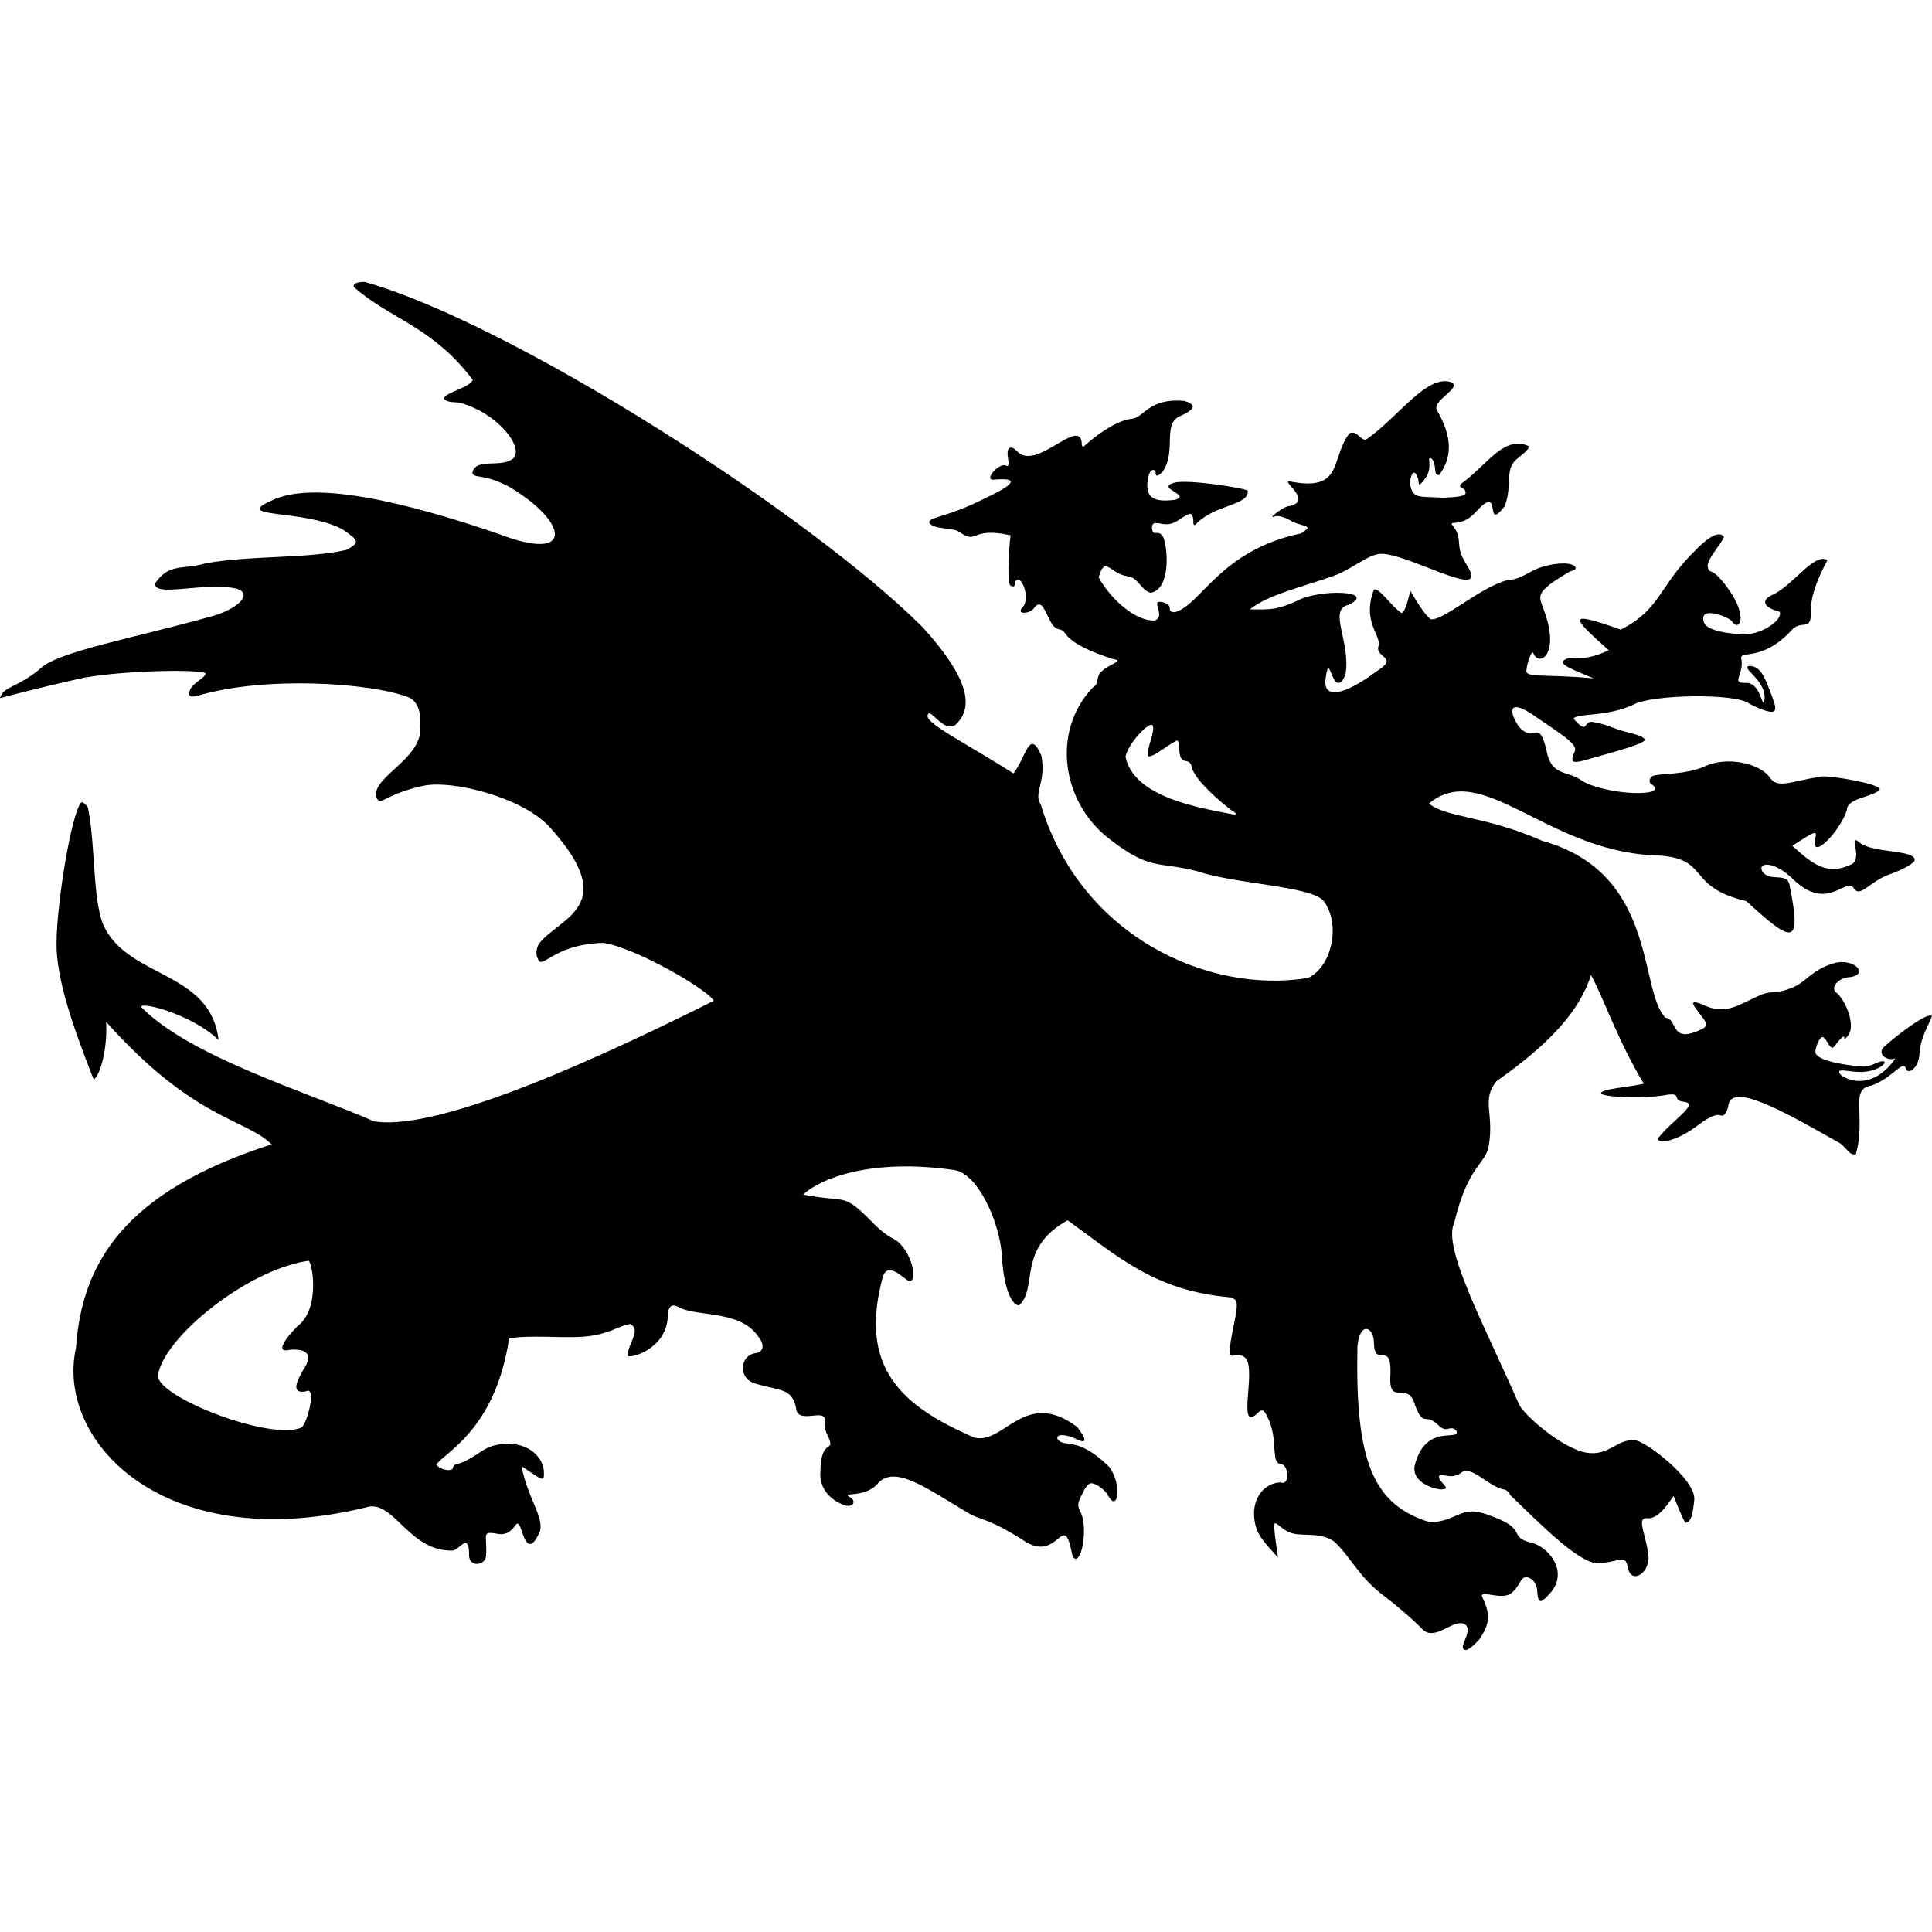
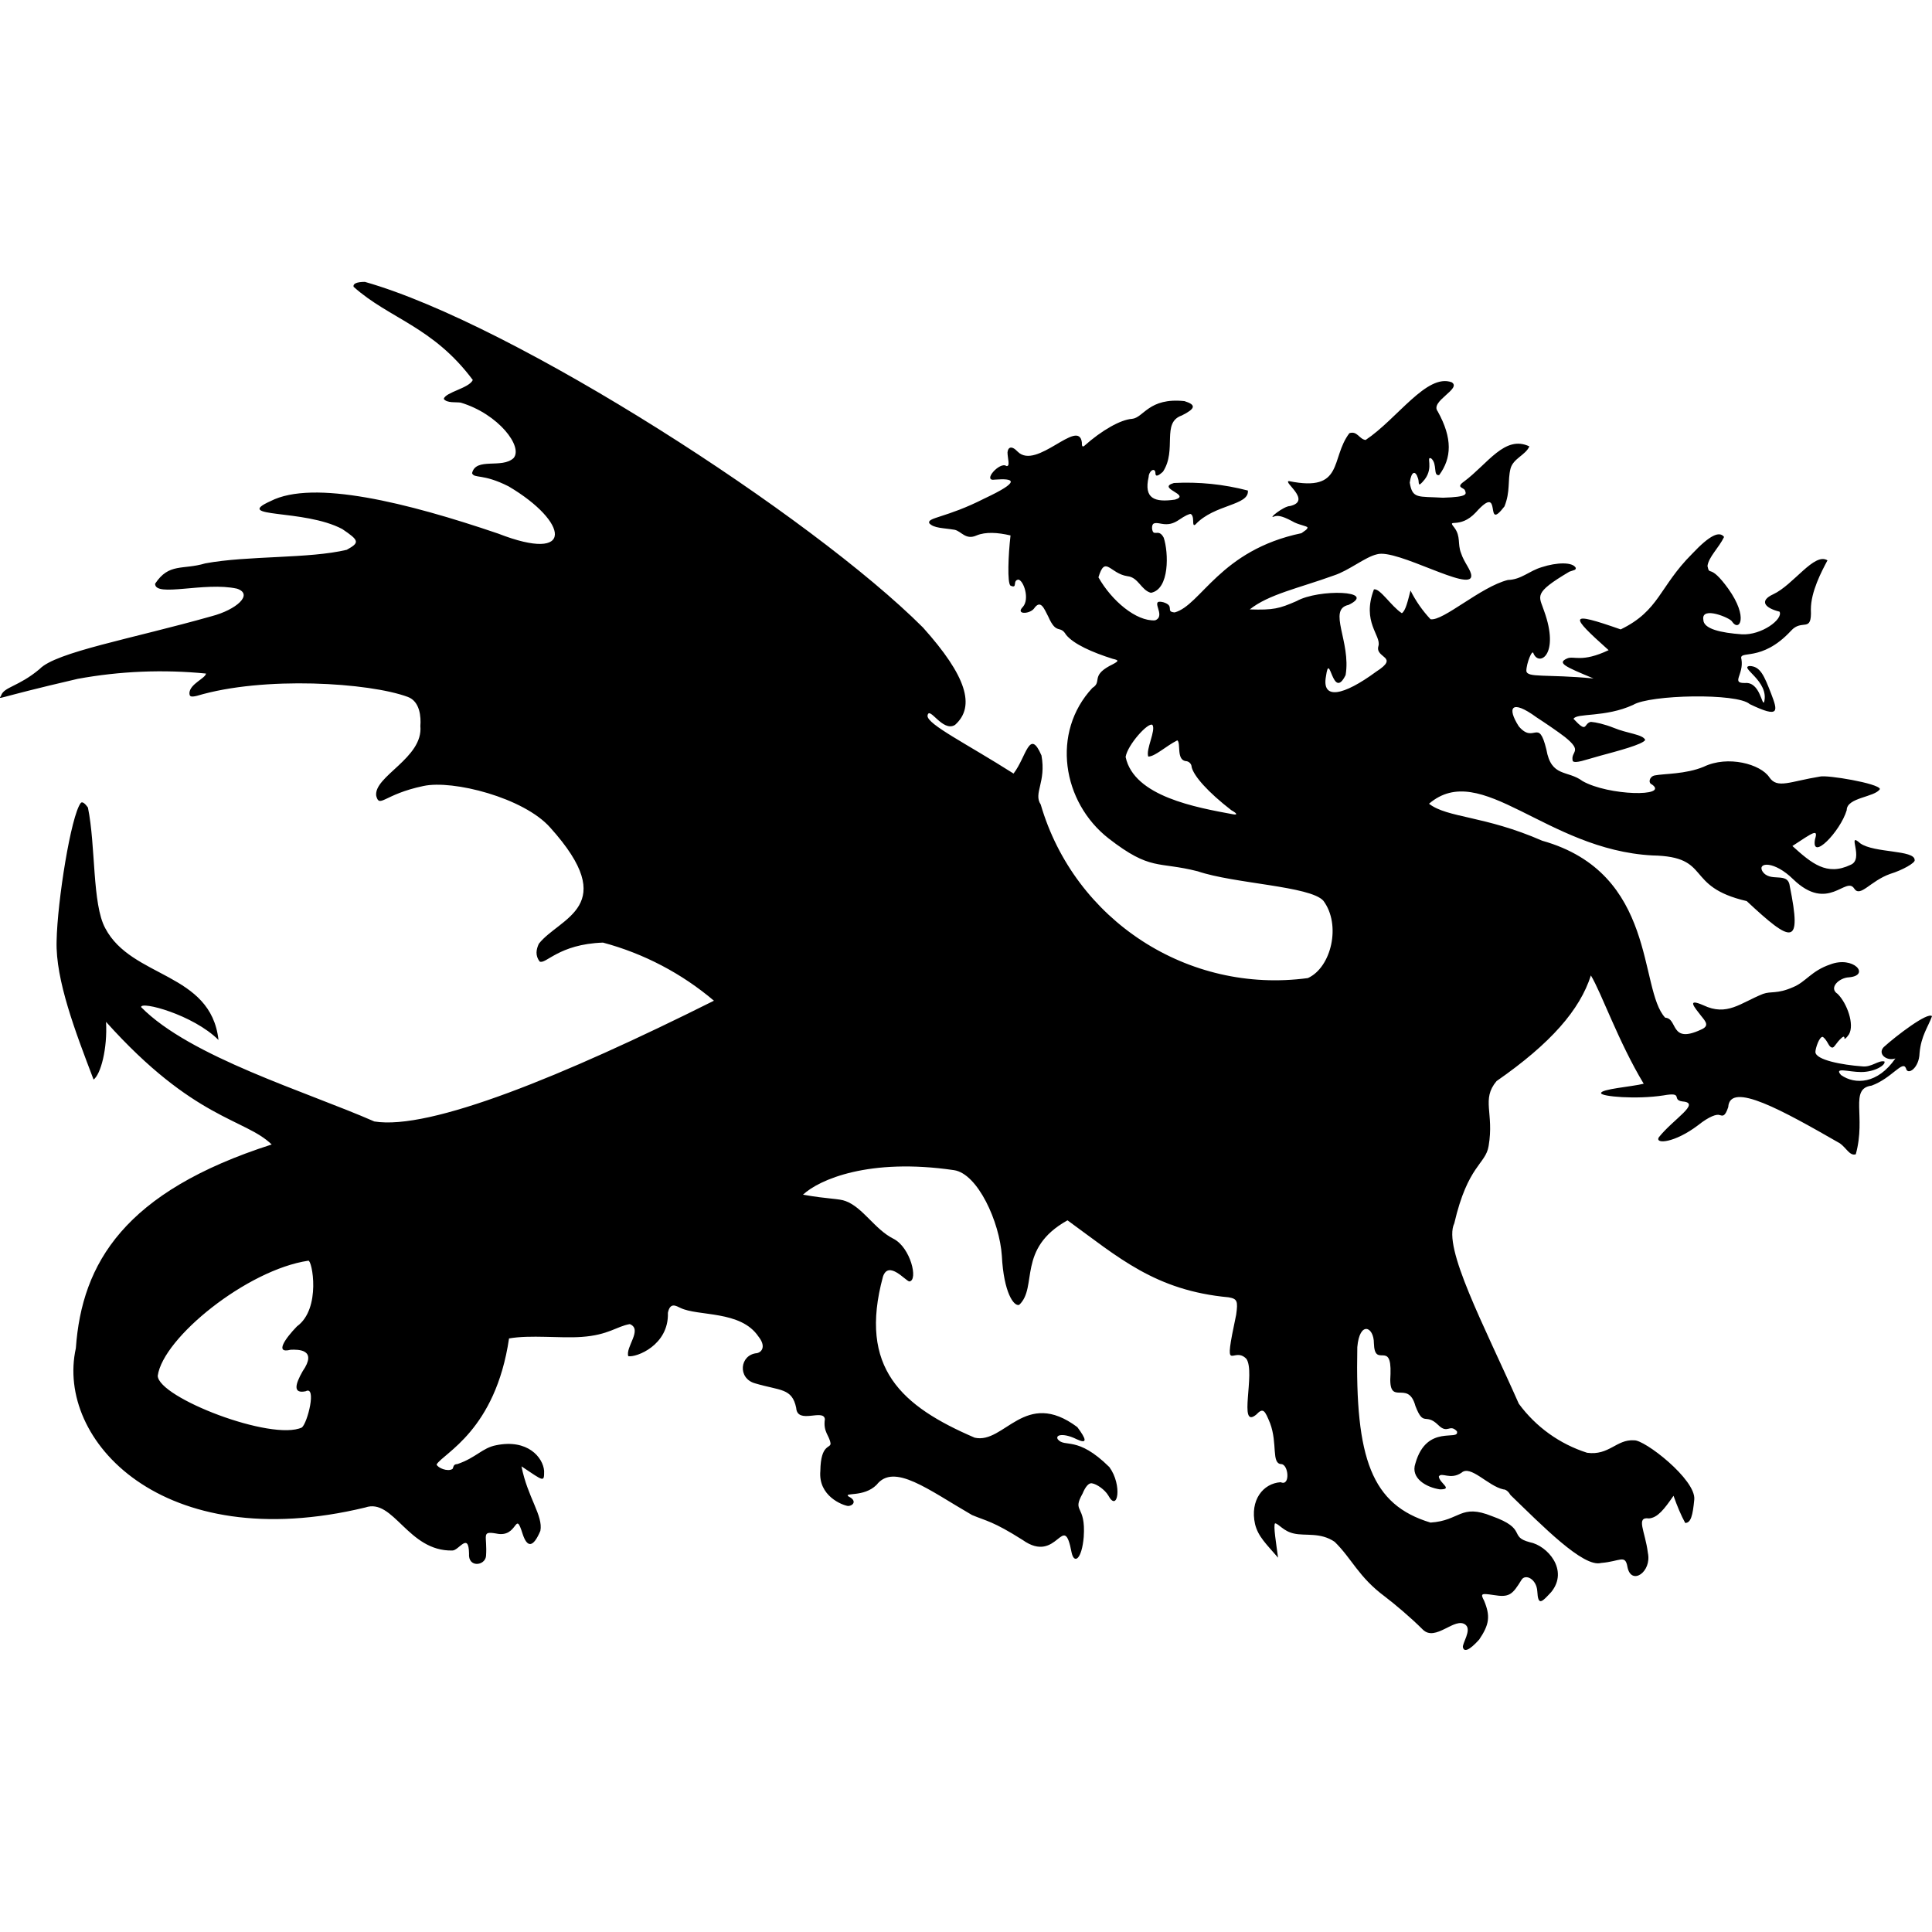
- <svg xmlns="http://www.w3.org/2000/svg" height="512" width="512">
-   <path d="m499.186 277.54c-1.734 1.759.833 3.746 3.123 2.964-4.674 6.778-10.745 7.051-14.41 4.432-1.979-2.218 2.064-.812 5.285-.849 3.696-.042 6.621-1.873 6.217-2.766-1.561-.452-3.38 1.532-5.875 1.328-5.443-.445-12.324-1.712-12.42-3.848-.067-1.091 1.13-4.283 2.036-3.956 1.267.891 1.5 2.607 2.38 2.802.567.126 1.018-1.218 2.583-2.663.62-.505.684-.16.684.211 0 .241.406.124 1.19-1.104 1.561-2.556-.524-8.196-2.958-10.736-2.511-1.543.388-4.259 2.958-4.382 5.851-.516 1.173-5.788-4.93-3.396-5.012 1.739-6.432 4.579-9.855 6.058-4.263 1.842-5.754.917-7.988 1.806-6.004 2.388-9.55 5.895-15.788 2.871-4.614-1.995-2.277.658-.576 2.867 1.234 1.602 2.222 2.749-.191 3.706-8.134 3.852-5.943-2.949-9.311-3.177-7.175-7.531-1.972-38.341-32.645-46.886-15.288-6.714-25.129-6.032-30.016-9.859 13.857-11.721 30.974 12.242 59.265 13.693 15.877.347 8.183 8.24 24.867 12.16 12.125 11.148 14.741 12.161 11.502-3.944-.554-4.129-5.328-.806-7.34-4.053-1.153-2.317 3.199-2.765 8.216 2.191 9.32 8.992 14.022-1.004 16.213 2.52 1.597 2.41 4.153-2.018 9.539-3.889 3.237-1.125 6.706-3.025 6.454-3.779-.018-2.657-10.699-1.789-14.351-4.382-3.834-3.341 1.141 4.236-2.629 5.696-6.317 2.967-10.288-.365-15.446-5.039 5.568-3.496 6.902-4.606 6.025-1.753-1.096 5.97 6.664-2.063 8.435-7.668-.001-3.43 7.47-3.457 8.764-5.587-.265-1.497-14.097-3.852-15.884-3.286-8.024 1.287-11.265 3.293-13.365.11-2.373-3.417-11.086-5.834-17.418-2.739-4.83 2.011-10.487 1.747-13.005 2.261-1.43.292-1.868 1.956-.689 2.449 4.546 3.314-11.544 2.903-18.404-.876-4.026-3.136-8.339-.945-9.64-8.435-2.123-8.599-3.218-1.273-7.34-6.135-3.171-4.936-1.982-7.232 4.71-2.41 2.301 1.534 5.696 3.834 7.559 5.258 5.041 3.922 1.401 3.656 2.081 6.354.705.685 3.23-.247 7.184-1.351 4.849-1.353 11.267-3.109 11.986-4.236-.619-1.483-4.694-1.739-8.243-3.159-2.51-1.004-4.859-1.58-6.18-1.653-2.044.439-.771 3.313-4.549-.806.754-1.575 8.402-.325 15.796-3.693 4.45-2.725 27.592-3.204 30.892-.219 8.134 3.93 7.382 1.84 5.696-2.629-1.854-4.9-2.877-7.318-5.696-7.449-2.992.349 5.292 4.046 3.779 9.644-.545.827-1.114-5.391-4.874-5.152-3.985.171-.39-2.225-1.095-6.244-.767-2.656 5.19.938 13.145-7.559 2.862-3.382 5.566.828 5.258-5.696.089-4.714 2.785-9.949 4.382-13.036-3.446-2.116-8.963 6.535-14.351 9.092-3.687 1.627-2.308 3.591 1.696 4.576 1.013 2.078-4.873 6.337-10.11 5.995-5.456-.357-10.167-1.404-10.099-3.889-.616-3.711 7.189-.459 7.559.438 1.89 2.937 4.491-1.034-.986-8.654-4.998-6.86-4.861-3.095-5.477-6.025.274-2.342 2.91-4.772 4.382-7.668-1.164-1.588-3.731-.63-8.545 4.491-8.641 8.709-8.572 14.939-18.842 20.047-13.979-4.915-13.625-3.807-3.177 5.477-7.23 3.382-9.187 1.412-11.094 2.224-2.611 1.111-.646 2.091 7.151 5.226-12.735-1.168-17.71-.119-17.893-1.899.091-2.145 1.57-6.03 1.899-4.674 1.5 3.538 7.089.332 2.848-11.283-1.307-3.962-3.157-4.619 6.682-10.407 1.381-.542 1.643-.438 1.643-1.095-.727-1.499-4.922-1.39-8.977-.148-3.422 1.048-5.44 3.348-8.988 3.434-7.248 1.808-17.173 10.946-20.485 10.407-1.522-1.28-3.381-4.121-5.368-7.559-.642 2.632-1.261 5.379-2.301 5.915-2.771-1.778-5.794-6.696-7.34-6.244-3.273 8.668 2.068 12.16 1.205 15.008-.996 3.263 5.796 2.718-.657 6.792-8.613 6.381-14.509 7.584-13.255 1.205.981-7.17 1.728 6.791 5.149-.329 1.57-8.782-4.82-17.363.876-18.623 7.723-3.761-7.887-4.309-13.803-.986-4.648 2.021-6.151 2.374-12.379 2.191 4.872-3.884 12.829-5.577 22.286-8.906 4.033-1.42 8.304-4.969 11.345-5.664 5.249-1.579 25.104 10.151 25.086 5.696-.053-1.485-1.969-3.538-2.799-5.921-.901-2.587 0-4.493-1.802-6.896-2.112-2.6 1.428.599 5.696-4.053 7.405-8.212 2.028 5.742 7.668-1.534 1.584-3.967.774-6.817 1.562-10.007.677-2.74 4.003-3.613 5.011-5.877-6.516-3.134-10.988 4.555-17.308 9.311-2.326 1.564-.108 1.553.205 2.266.408.931.947 1.812-5.792 2.006-6.619-.402-8.125.42-8.764-3.944.386-3.146 1.415-3.487 2.145-1.205.373 1.165-.274 2.876 1.799.219 2.443-3.176.228-6.121 1.753-5.477 1.616 1.522.327 4.675 2.081 4.382 3.321-4.509 3.619-9.703-.438-16.87-2.096-2.714 6.519-6.011 3.725-7.668-6.595-2.406-14.396 9.622-22.786 15.227-1.711-.167-2.192-2.495-4.272-1.753-5.185 6.737-1.397 15.729-16.073 12.716-1.732.121 6.22 5.133.299 6.564-1.712-.014-5.934 3.478-4.272 2.848.818-.298 1.83-.412 4.774 1.2 1.625.89 4.15 1.213 4.127 1.692-.023.482-.795.871-1.562 1.49-21.69 4.464-26.62 19.116-33.631 20.923-2.656-.177.186-1.692-3.067-2.629-3.852-.958.98 3.542-2.191 4.82-4.913.261-11.419-5.257-14.898-11.393 1.748-6.07 2.865-1.019 7.668-.329 2.869.329 3.549 3.729 6.135 4.382 4.991-.847 4.748-10.706 3.396-14.57-1.368-2.692-2.727.124-3.067-2.52 0-1.424.548-1.643 2.52-1.205 3.745.741 4.765-1.784 7.559-2.629.548 0 .876.876.876 1.862 0 .959.086 1.318.604.971 5.05-5.437 14.228-4.951 13.828-8.968-1.03-.758-16.401-3.128-19.581-2.081-4.84 1.464 4.733 3.168.329 4.491-5.535.732-8.328-.389-7.093-6.107.126-.524.355-1.233.849-1.671.657-.329 1.095 0 1.095.767 0 .986.657.767 1.862-.438 3.889-5.779-.459-13.002 5.039-14.898 3.629-1.777 3.901-2.834.767-3.834-9.494-.899-10.795 4.418-13.912 4.71-2.975.207-8.033 2.989-12.696 7.25-.55.285-.669-.083-.669-1.006-.842-6.483-11.931 7.522-16.98 2.52-1.678-1.821-2.562-1.185-2.66.181-.103 1.438.822 3.8-.298 3.543-1.741-1.253-6.63 4.264-2.958 3.615 5.087-.397 6.73.561-2.848 5.039-10.174 5.176-15.443 4.912-14.57 6.573 1.144 1.274 3.61 1.183 6.655 1.753 1.827.342 2.876 2.739 5.833 1.424 2.408-1.05 5.575-.741 8.983 0-.615 5.151-.905 12.716 0 13.365 1.914.857.348-1.421 2.081-1.643 1.409.357 2.904 5.144 1.205 7.23-2.104 2.103 1.658 1.94 2.848.438 1.8-2.584 2.699.022 3.834 2.191 2.206 5.028 3.117 2.064 4.71 4.71 1.942 2.516 7.042 4.79 12.379 6.463 1.862.329 1.753.548-.876 1.862-4.857 2.683-1.858 4.169-4.491 5.806-10.968 11.763-8.023 30.275 4.3 39.902 11.199 8.749 13.03 5.97 23.635 8.736 9.64 3.314 29.75 3.846 33.302 7.778 4.795 6.369 2.059 17.725-4.163 20.485-26.802 4.309-60.397-11.393-70.767-46.009-2.035-2.953 1.494-5.878.17-12.913-3.214-7.486-4.021.379-7.401 4.697-12.596-8-22.766-12.968-22.786-15.227.442-2.944 3.91 4.508 7.34 2.41 5.465-4.907 2.983-13.096-8.545-25.853-29.396-29.427-108.122-80.261-147.888-91.581-2.191 0-3.177.438-2.958 1.315 9.458 8.455 20.873 10.453 31.549 24.648-.936 2.177-7.204 3.212-7.668 4.93.806 1.277 3.33.845 4.482 1.181 9.963 2.902 16.589 11.607 14.032 14.594-3.169 2.871-10.081-.299-10.955 3.944.553 1.6 2.691.032 9.64 3.615 15.852 9.336 17.683 20.459-2.848 12.488-24.128-8.243-49.049-14.405-60.251-8.654-10.205 4.62 8.726 2.104 18.952 7.449 4.607 3.089 4.636 3.541 1.205 5.477-10.03 2.408-26.209 1.451-37.465 3.615-5.97 1.754-9.65-.207-13.365 5.368-.033 3.725 13.138-.575 21.69 1.315 4.567 1.501-.15 5.576-6.682 7.34-21.203 5.932-41.238 9.43-45.571 14.022-5.602 4.623-9.382 4.677-10.188 7.011-.473 1.197-2.958.917 20.321-4.423 9.476-2.174 32.02-2.755 33.905-1.493-.181 1.386-4.158 2.703-4.382 5.149 0 .933.331 1.204 2.129.812 17.592-5.314 45.578-3.533 55.803.301 3.193 1.197 3.481 5.264 3.305 7.65.854 8.492-12.394 13.292-11.721 18.513.924 3.42 1.976-.402 12.488-2.629 7.887-1.671 26.647 3.191 33.631 11.064 18.89 20.925 2.471 23.78-2.958 30.783-.749 1.457-1.081 3.113.16 4.718 1.578.884 4.989-4.622 16.82-4.937 8.366 1.137 27.503 12.16 29.358 15.336-39.927 20.025-75.293 34.429-90.06 31.942-17.936-7.833-48.702-17.091-61.67-30.272-.284-1.652 13.775 2.091 20.493 8.737-2.079-18.091-23.082-16.315-30.109-29.597-3.385-6.397-2.399-21.781-4.507-31.968-.678-1.072-1.522-1.775-1.885-1.295-2.579 3.403-6.276 25.997-6.44 36.678-.243 10.278 4.957 24.1 9.859 36.698 1.804-1.393 3.661-8.252 3.286-15.336 23.26 26.017 36.771 25.561 43.855 32.466-39.024 12.509-50.303 31.406-51.852 53.966-5.441 24.392 22.859 55.248 76.682 42.285 7.495-2.582 11.266 11.658 23.093 11.394 1.687.023 4.319-4.923 4.403.766-.311 3.863 4.227 3.273 4.491.767.41-5.545-1.368-6.724 2.739-6.025 5.842 1.269 4.838-6.628 7.011.11 1.193 3.659 2.701 3.661 4.601-.876.833-4.003-3.372-8.813-4.93-17.089 5.957 3.971 6.005 4.35 5.916 1.205-.274-3.533-4.317-8.473-12.689-6.819-3.697.73-5.264 3.366-10.206 5.066-1.296.032-1.118 1.048-1.364 1.31-1.237.799-3.838-.358-4.223-1.201 1.826-3.031 15.61-8.965 19.262-33.43 5.666-.963 13.488-.053 19.189-.42 7.19-.463 9.324-2.784 12.817-3.396 3.448 1.384-1.2 6.142-.438 8.545 2.117.343 10.859-2.903 10.482-11.496.582-2.91 2.225-1.869 3.321-1.321 4.724 2.334 16.051.619 20.68 7.632 2.017 2.488.955 4.062-.414 4.309-4.553.404-5.135 6.737-.438 8.106 6.703 1.986 9.75 1.164 10.845 6.463.342 4.491 7.326.11 7.668 3.067-.526 3.309 1.147 4.209 1.423 6.305.192 1.452-2.519-.02-2.628 7.279-.605 6.765 5.863 9.156 7.23 9.311 1.467.057 2.507-1.359.219-2.52-1.452-1.116 3.991.356 7.449-3.067 4.556-5.896 13.686 1.289 25.245 8.041 3.785 1.599 5.519 1.544 13.425 6.529 9.42 6.724 10.763-8.18 13.036 3.396.618 3.146 2.702 1.753 3.177-4.163.543-8.75-3.254-6.27-.329-11.502.737-1.679 1.623-2.848 2.495-2.711 1.336.21 3.458 1.729 4.296 3.259 2.51 4.683 3.834-2.711.329-7.559-8.615-8.48-11.809-4.92-13.693-7.34-.686-1.335 1.807-1.621 5.039 0 2.863 1.325 2.6-.027.11-3.286-13.83-10.338-19.239 4.656-27.168 2.848-19.307-8.356-30.891-18.433-24.306-42.713 1.502-4.388 6.018 1.229 7.106 1.271 2.315-.289.217-8.892-4.272-11.25-5.112-2.52-8.12-8.284-12.707-10.065-1.778-.69-4.656-.411-11.283-1.657 4.231-4.026 17.445-9.777 40.016-6.525 6.291.906 12.096 13.693 12.676 22.738.499 9.764 3.16 13.463 4.615 13.078 5.032-4.814-.699-14.968 12.803-22.499 13.5 9.783 23.117 18.572 42.614 20.376 2.3.438 2.52.986 1.972 4.601-3.502 16.953-.783 8.102 2.739 11.721 2.507 3.658-2.264 18.819 2.629 14.789 1.872-2.051 2.292-1.088 3.725 2.3 1.916 5.411.256 10.64 2.848 10.845 2.023-.045 2.493 5.935-.11 4.82-4.616.212-8.11 4.766-6.706 11.063.746 3.346 2.872 5.26 6.049 8.875-.523-3.813-1.326-8.497-.824-9.115 1.058.151 2.24 2.183 4.998 2.779 3.077.665 7.113-.432 10.834 2.173 4.624 4.486 6.313 9.257 13.255 14.46 2.508 1.88 6.84 5.485 10.023 8.689 3.386 3.549 8.661-3.449 11.448-1.13 1.655 1.376-1.064 5.003-.75 6.038.355 1.173 1.611.785 4.365-2.204 2.643-3.979 2.969-6.208 1.205-10.297-.986-1.862-.767-1.972 2.52-1.424 4.263.61 5.075-.155 7.449-4.053 1.004-1.646 4.025-.301 4.163 2.958.219 4.026 1.266 2.947 3.725.219 4.665-5.779-1.086-12.306-5.696-13.146-5.684-1.498-.548-3.479-10.078-6.901-8.317-3.442-8.362 1.168-16.213 1.643-15.618-4.65-19.935-16.815-19.39-46.448.532-6.955 4.371-5.546 4.382-1.095.165 6.855 4.709-.929 4.382 8.216-.654 9.251 4.647 1.107 6.573 8.435 2.21 5.747 2.648 1.752 6.025 5.039 2.577 2.59 3.041-.374 4.93 1.643.904 2.807-7.894-2.088-10.955 8.545-1.322 4.019 2.958 6.381 6.573 6.901 3.574.062-.158-1.582-.329-3.396.719-1.267 2.978 1.061 5.915-.986 2.472-2.266 7.093 3.519 11.174 4.382.767 0 1.534.767 1.862 1.534 8.298 7.988 19.289 19.271 24.1 17.966 5.055-.35 6.288-2.442 7.011 1.095.882 5.06 6.47 1.306 5.368-3.834-.776-5.665-3.299-9.609.219-9.092 2.341-.183 4.106-2.385 6.573-5.916 1.036 2.704 2.061 5.132 3.067 7.121 1.464-.064 2.018-2.058 2.41-6.135.504-5.371-13.345-16.002-15.994-15.775-4.605-.22-6.571 4.182-12.406 3.341-6.519-.94-17.336-10.471-18.157-13.091-9.229-21.005-20.184-41.272-17.089-47.762 3.677-15.434 8.356-15.599 9.174-20.441 1.48-8.762-2.039-12.296 2.109-17.243 14.371-10.047 22.092-18.86 24.976-28.044 2.769 4.649 7.229 17.644 14.002 28.767-3.215.817-11.442 1.369-11.325 2.534.087.861 9.43 1.666 16.493.577 5.567-1.037 1.991 1.153 5.149 1.643 4.897.348-2.481 4.601-6.333 9.461-1.153 1.895 4.188 1.53 10.386-3.217 3.081-2.353 4.916-2.91 5.686-2.679.776.232 1.448.55 2.311-2.141.358-7.041 14.652 1.123 29.646 9.613 1.697 1.17 2.602 3.423 4.204 2.876 2.78-10.065-1.876-17.322 4.163-18.185 5.43-1.903 8.148-6.78 9.092-4.601.402 2.038 3.501.031 3.615-4.053.37-4.529 2.295-6.921 3.286-9.75-1.114-1.198-9.503 5.197-12.814 8.27zm-172.429-61.728c-9.667-1.835-26.236-4.665-28.482-15.227.489-3.227 5.978-9.247 7.121-8.435 1.019 1.317-1.775 6.473-1.095 8.326 1.799 0 4.709-2.818 7.668-4.272 1.116.657-.288 5.108 2.191 5.477.876 0 1.643.767 1.643 1.643.595 2.331 4.3 6.58 10.516 11.393 1.534.876 1.634 1.245.438 1.095zm-249.766 141.863c2.155-.1 7.175-.1 3.177 5.696-2.058 3.565-2.6 5.985.876 5.368 2.985-1.625.429 8.326-1.095 9.531-7.924 3.725-37.992-7.822-38.122-13.693 1.41-10.078 23.657-28.111 39.875-30.454.933-.303 3.481 12.633-2.958 17.418-3.146 3.183-6.077 7.241-1.753 6.135z" />
+ <svg xmlns="http://www.w3.org/2000/svg" viewBox="0 0 512 512">
+   <path d="M499.2 277.5c-1.7 1.8.8 3.8 3.1 3-4.7 6.8-10.7 7-14.4 4.4-2-2.2 2-.8 5.3-.8 3.7 0 6.6-1.9 6.2-2.8-1.6-.4-3.4 1.6-5.9 1.3-5.4-.4-12.3-1.7-12.4-3.8 0-1 1.1-4.3 2-4 1.3 1 1.5 2.7 2.4 2.8.6.2 1-1.2 2.6-2.6.6-.5.7-.2.7.2 0 .2.4.1 1.2-1.1 1.5-2.6-.5-8.2-3-10.7-2.5-1.6.4-4.3 3-4.4 5.8-.5 1.2-5.8-5-3.4-5 1.7-6.4 4.6-9.8 6-4.3 1.9-5.8 1-8 1.8-6 2.4-9.5 6-15.8 3-4.6-2-2.3.6-.6 2.8 1.3 1.6 2.3 2.7-.1 3.7-8.2 3.8-6-3-9.4-3.2-7.1-7.5-2-38.3-32.6-46.9-15.3-6.7-25.1-6-30-9.8 13.8-11.8 31 12.2 59.2 13.7 16 .3 8.2 8.2 25 12.1 12 11.2 14.7 12.2 11.4-4-.5-4-5.3-.7-7.3-4-1.2-2.3 3.2-2.7 8.2 2.2 9.3 9 14-1 16.2 2.5 1.6 2.4 4.2-2 9.5-3.9 3.3-1 6.8-3 6.5-3.7 0-2.7-10.7-1.8-14.4-4.4-3.8-3.4 1.2 4.2-2.6 5.7-6.3 3-10.3-.4-15.4-5 5.5-3.6 6.9-4.7 6-1.8-1.1 6 6.7-2 8.4-7.7 0-3.4 7.5-3.4 8.8-5.6-.3-1.5-14.1-3.8-15.9-3.3-8 1.3-11.3 3.3-13.4.2-2.3-3.5-11-5.9-17.4-2.8-4.8 2-10.5 1.8-13 2.3-1.4.3-1.8 2-.7 2.4 4.6 3.3-11.5 3-18.4-.9-4-3-8.3-.9-9.6-8.4-2.1-8.6-3.2-1.3-7.3-6.1-3.2-5-2-7.3 4.7-2.4 2.3 1.5 5.7 3.8 7.5 5.2 5 4 1.4 3.7 2.1 6.4.7.7 3.2-.3 7.2-1.4 4.8-1.3 11.3-3 12-4.2-.6-1.5-4.7-1.7-8.3-3.2-2.5-1-4.8-1.5-6.1-1.6-2 .4-.8 3.3-4.6-.8.8-1.6 8.4-.3 15.8-3.7 4.4-2.7 27.6-3.2 30.9-.2 8.1 3.9 7.4 1.8 5.7-2.7-1.9-4.9-2.9-7.3-5.7-7.4-3 .3 5.3 4 3.8 9.6-.6.9-1.1-5.4-5-5.1-3.9.1-.3-2.2-1-6.3-.8-2.6 5.2 1 13.1-7.5 3-3.4 5.6.8 5.3-5.7 0-4.7 2.8-10 4.4-13-3.5-2.2-9 6.5-14.4 9-3.7 1.7-2.3 3.6 1.7 4.6 1 2-4.8 6.3-10 6-5.5-.4-10.2-1.4-10.2-3.9-.6-3.7 7.2-.4 7.6.5 1.9 2.9 4.5-1-1-8.7-5-6.9-4.9-3.1-5.5-6 .3-2.4 3-4.8 4.4-7.7-1.2-1.6-3.7-.6-8.5 4.5-8.7 8.7-8.6 15-18.9 20-14-4.9-13.6-3.8-3.2 5.5-7.2 3.4-9.2 1.4-11 2.2-2.7 1.2-.7 2.1 7 5.3-12.6-1.2-17.6-.1-17.8-2 0-2 1.6-6 1.9-4.6 1.5 3.5 7 .3 2.8-11.3-1.3-4-3.1-4.6 6.7-10.4 1.4-.5 1.7-.4 1.7-1-.8-1.6-5-1.5-9-.2-3.4 1-5.4 3.3-9 3.4-7.2 1.8-17.2 11-20.5 10.4a32.2 32.2 0 0 1-5.3-7.6c-.7 2.7-1.3 5.4-2.3 6-2.8-1.8-5.8-6.7-7.4-6.3-3.3 8.7 2 12.2 1.2 15-1 3.3 5.8 2.7-.6 6.8-8.7 6.4-14.5 7.6-13.3 1.2 1-7.1 1.7 6.8 5.2-.3 1.5-8.8-4.9-17.4.8-18.6 7.8-3.8-7.9-4.3-13.8-1-4.6 2-6.1 2.4-12.4 2.2 5-4 12.9-5.6 22.3-9 4-1.3 8.3-4.9 11.4-5.6 5.2-1.6 25 10.2 25 5.7 0-1.5-1.9-3.5-2.7-6-1-2.5 0-4.4-1.8-6.8-2.1-2.6 1.4.6 5.7-4 7.4-8.3 2 5.7 7.6-1.6 1.6-4 .8-6.8 1.6-10 .7-2.7 4-3.6 5-5.9-6.5-3.1-11 4.6-17.3 9.3-2.3 1.6-.1 1.6.2 2.3.4 1 1 1.8-5.8 2-6.6-.4-8.1.4-8.8-4 .4-3 1.5-3.4 2.2-1.1.4 1.1-.3 2.8 1.8.2 2.4-3.2.2-6.2 1.7-5.5 1.7 1.5.4 4.7 2.1 4.4 3.3-4.5 3.6-9.7-.4-16.9-2.1-2.7 6.5-6 3.7-7.7-6.6-2.4-14.4 9.7-22.8 15.3-1.7-.2-2.2-2.5-4.3-1.8-5.1 6.7-1.3 15.7-16 12.7-1.8.1 6.2 5.2.3 6.6-1.7 0-6 3.5-4.3 2.8.8-.3 1.8-.4 4.8 1.2 1.6 1 4.1 1.3 4.1 1.7 0 .5-.8.9-1.6 1.5-21.6 4.5-26.6 19.1-33.6 21-2.6-.2.2-1.7-3-2.7-4-1 1 3.6-2.2 4.8-5 .3-11.5-5.2-15-11.4 1.8-6 3-1 7.7-.3 2.9.3 3.6 3.7 6.2 4.4 5-.9 4.7-10.7 3.4-14.6-1.4-2.7-2.8.1-3.1-2.5 0-1.4.5-1.6 2.5-1.2 3.8.7 4.8-1.8 7.6-2.6.5 0 .8.8.8 1.8s.1 1.4.6 1c5-5.4 14.3-5 13.9-9a64 64 0 0 0-19.6-2c-4.8 1.4 4.7 3.1.3 4.4-5.5.8-8.3-.3-7-6 0-.6.3-1.3.8-1.7.6-.4 1 0 1 .7 0 1 .7.8 2-.4 3.8-5.8-.5-13 5-14.9 3.6-1.8 3.9-2.8.7-3.8-9.5-1-10.8 4.4-13.9 4.7-3 .2-8 3-12.7 7.2-.5.3-.6 0-.6-1-.9-6.5-12 7.5-17 2.5-1.7-1.8-2.6-1.1-2.7.2 0 1.5.8 3.8-.3 3.6-1.7-1.3-6.6 4.2-3 3.6 5.2-.4 6.8.5-2.8 5-10.2 5.2-15.4 5-14.6 6.6 1.2 1.3 3.7 1.2 6.7 1.7 1.8.4 2.9 2.8 5.8 1.5 2.4-1 5.6-.8 9 0-.6 5.1-.9 12.7 0 13.3 2 .9.4-1.4 2.1-1.6 1.4.3 3 5.1 1.2 7.2-2.1 2.1 1.7 2 2.9.5 1.8-2.6 2.7 0 3.8 2.1 2.2 5 3.1 2.1 4.7 4.8 2 2.5 7 4.7 12.4 6.4 1.8.4 1.7.6-.9 1.9-4.9 2.7-1.9 4.2-4.5 5.8-11 11.8-8 30.3 4.3 39.9 11.2 8.7 13 6 23.6 8.7 9.7 3.3 29.8 3.9 33.3 7.8 4.8 6.4 2.1 17.7-4.1 20.5a64.7 64.7 0 0 1-70.8-46c-2-3 1.5-5.9.2-13-3.2-7.4-4 .4-7.4 4.8-12.6-8-22.8-13-22.8-15.3.4-2.9 4 4.5 7.3 2.4 5.5-4.9 3-13-8.5-25.8C215.2 136.9 136.5 86 96.7 74.7c-2.2 0-3.2.5-3 1.3 9.5 8.5 21 10.5 31.6 24.7-1 2.2-7.2 3.2-7.7 5 .8 1.2 3.4.8 4.5 1 10 3 16.6 11.7 14 14.7-3.1 2.9-10-.3-11 4 .6 1.5 2.8 0 9.7 3.5 15.9 9.4 17.7 20.5-2.8 12.5-24.1-8.2-49-14.4-60.3-8.6-10.2 4.6 8.8 2 19 7.4 4.6 3.1 4.6 3.6 1.2 5.5-10 2.4-26.2 1.5-37.5 3.6-6 1.8-9.6-.2-13.3 5.4 0 3.7 13.1-.6 21.7 1.3 4.5 1.5-.2 5.6-6.7 7.3-21.2 6-41.3 9.5-45.6 14-5.6 4.7-9.4 4.7-10.2 7-.5 1.3-3 1 20.3-4.4a122 122 0 0 1 34-1.4c-.2 1.3-4.2 2.7-4.4 5.1 0 1 .3 1.2 2 .8 17.7-5.3 45.7-3.5 55.9.3 3.2 1.2 3.5 5.3 3.3 7.7.8 8.5-12.4 13.3-11.7 18.5.9 3.4 2-.4 12.5-2.6 7.8-1.7 26.6 3.1 33.6 11 18.9 21 2.5 23.8-3 30.8-.7 1.5-1 3.1.2 4.7 1.6.9 5-4.6 16.8-5a75.8 75.8 0 0 1 29.4 15.4c-40 20-75.3 34.4-90 32-18-7.9-48.8-17.1-61.8-30.3-.2-1.7 13.8 2 20.5 8.7-2-18-23-16.3-30-29.6-3.5-6.4-2.5-21.8-4.6-32-.7-1-1.5-1.7-1.9-1.2-2.6 3.4-6.2 26-6.4 36.6-.3 10.3 5 24.1 9.8 36.7 1.9-1.4 3.7-8.2 3.3-15.3 23.3 26 36.8 25.6 43.9 32.5-39 12.5-50.3 31.4-51.9 54-5.4 24.3 22.9 55.2 76.7 42.2 7.5-2.6 11.3 11.7 23.1 11.4 1.7 0 4.3-5 4.4.8-.3 3.8 4.2 3.3 4.5.7.4-5.5-1.4-6.7 2.7-6 5.9 1.3 4.9-6.6 7 .1 1.2 3.7 2.8 3.7 4.7-.8.8-4-3.4-8.9-5-17.1 6 4 6 4.3 6 1.2-.3-3.6-4.4-8.5-12.7-6.8-3.7.7-5.3 3.3-10.3 5-1.2 0-1 1-1.3 1.3-1.3.8-3.9-.3-4.2-1.2 1.8-3 15.6-9 19.2-33.4 5.7-1 13.5 0 19.2-.4 7.2-.5 9.3-2.8 12.8-3.4 3.5 1.4-1.2 6.1-.4 8.5 2.1.4 10.8-2.9 10.5-11.5.6-2.9 2.2-1.8 3.3-1.3 4.7 2.3 16 .6 20.7 7.6 2 2.5 1 4.1-.4 4.4-4.6.4-5.2 6.7-.5 8 6.7 2 9.8 1.2 10.9 6.5.3 4.5 7.3.1 7.6 3-.5 3.4 1.2 4.3 1.5 6.4.1 1.4-2.6 0-2.7 7.3-.6 6.7 5.9 9.1 7.3 9.3 1.4 0 2.5-1.4.2-2.5-1.5-1.2 4 .3 7.4-3.1 4.6-5.9 13.7 1.3 25.3 8 3.8 1.6 5.5 1.6 13.4 6.6 9.4 6.7 10.8-8.2 13 3.4.7 3.1 2.7 1.7 3.2-4.2.6-8.8-3.2-6.3-.3-11.5.7-1.7 1.6-2.9 2.5-2.7 1.3.2 3.4 1.7 4.3 3.2 2.5 4.7 3.8-2.7.3-7.5-8.6-8.5-11.8-5-13.7-7.4-.7-1.3 1.8-1.6 5 0 3 1.4 2.6 0 .2-3.2-13.9-10.4-19.3 4.6-27.2 2.8-19.3-8.3-30.9-18.4-24.3-42.7 1.5-4.4 6 1.2 7 1.3 2.4-.3.3-9-4.2-11.3-5-2.5-8.1-8.3-12.7-10-1.8-.7-4.6-.5-11.3-1.7 4.3-4 17.5-9.8 40-6.5 6.3.9 12.1 13.7 12.7 22.7.5 9.8 3.2 13.5 4.6 13 5-4.7-.7-14.9 12.8-22.4 13.5 9.8 23.2 18.6 42.7 20.4 2.3.4 2.5 1 2 4.6-3.6 17-.9 8 2.7 11.7 2.5 3.6-2.3 18.8 2.6 14.8 1.9-2 2.3-1.1 3.7 2.3 2 5.4.3 10.6 2.9 10.8 2 0 2.5 6-.1 4.8-4.7.3-8.2 4.8-6.8 11.1.8 3.3 3 5.3 6.1 8.9-.5-3.8-1.3-8.5-.8-9.1 1 .1 2.2 2.1 5 2.7 3 .7 7-.4 10.8 2.2 4.6 4.5 6.3 9.3 13.3 14.5 2.5 1.9 6.8 5.5 10 8.7 3.4 3.5 8.6-3.5 11.4-1.2 1.7 1.4-1 5-.7 6 .3 1.2 1.6.9 4.3-2.1 2.7-4 3-6.2 1.3-10.3-1-1.9-.8-2 2.5-1.5 4.2.7 5-.1 7.4-4 1-1.7 4-.3 4.2 3 .2 4 1.2 2.9 3.7.2 4.7-5.8-1-12.3-5.7-13.2-5.7-1.5-.5-3.5-10-6.9-8.4-3.4-8.4 1.2-16.3 1.7-15.6-4.7-20-16.9-19.4-46.5.6-7 4.4-5.5 4.4-1 .2 6.8 4.7-1 4.4 8.1-.7 9.3 4.6 1.1 6.6 8.5 2.2 5.7 2.6 1.7 6 5 2.6 2.6 3-.4 5 1.7.8 2.8-8-2.1-11 8.5-1.4 4 3 6.4 6.5 6.9 3.6 0-.1-1.6-.3-3.4.7-1.3 3 1 6-1 2.4-2.2 7 3.5 11.1 4.4.8 0 1.5.8 1.9 1.5 8.3 8 19.3 19.3 24 18 5.1-.4 6.4-2.4 7 1.1 1 5 6.5 1.3 5.4-3.8-.7-5.7-3.3-9.6.3-9.1 2.3-.2 4-2.4 6.5-6 1 2.8 2 5.2 3.1 7.2 1.5 0 2-2 2.4-6.2.5-5.3-13.3-16-16-15.7-4.6-.3-6.6 4.1-12.4 3.3a36 36 0 0 1-18.1-13c-9.3-21-20.2-41.4-17.1-47.8 3.6-15.5 8.3-15.6 9.1-20.5 1.5-8.8-2-12.3 2.1-17.2 14.4-10 22.1-18.9 25-28 2.8 4.6 7.3 17.6 14 28.7-3.2.8-11.4 1.4-11.3 2.5 0 .9 9.4 1.7 16.5.6 5.6-1 2 1.2 5.1 1.6 5 .4-2.4 4.6-6.3 9.5-1.1 1.9 4.2 1.5 10.4-3.2 3-2.4 5-3 5.7-2.7.8.2 1.4.6 2.3-2.1.4-7 14.6 1 29.6 9.6 1.7 1.2 2.6 3.4 4.2 2.9 2.8-10.1-1.8-17.4 4.2-18.2 5.4-2 8.2-6.8 9.1-4.6.4 2 3.5 0 3.6-4 .4-4.6 2.3-7 3.3-9.8-1.1-1.2-9.5 5.2-12.8 8.2zm-172.4-61.7c-9.7-1.8-26.3-4.7-28.5-15.2.5-3.2 6-9.3 7.1-8.5 1 1.4-1.8 6.5-1.1 8.4 1.8 0 4.7-2.8 7.7-4.3 1 .7-.3 5.1 2.2 5.5.8 0 1.6.7 1.6 1.6.6 2.4 4.3 6.6 10.5 11.4 1.6.9 1.7 1.3.5 1.1zM77 357.7c2.1-.1 7.2-.1 3.2 5.7-2 3.5-2.6 6 .8 5.3 3-1.6.5 8.4-1 9.6-8 3.7-38-7.9-38.2-13.7 1.4-10.1 23.7-28.1 39.9-30.5 1-.3 3.5 12.7-3 17.4-3.1 3.2-6 7.3-1.7 6.2z" />
</svg>
